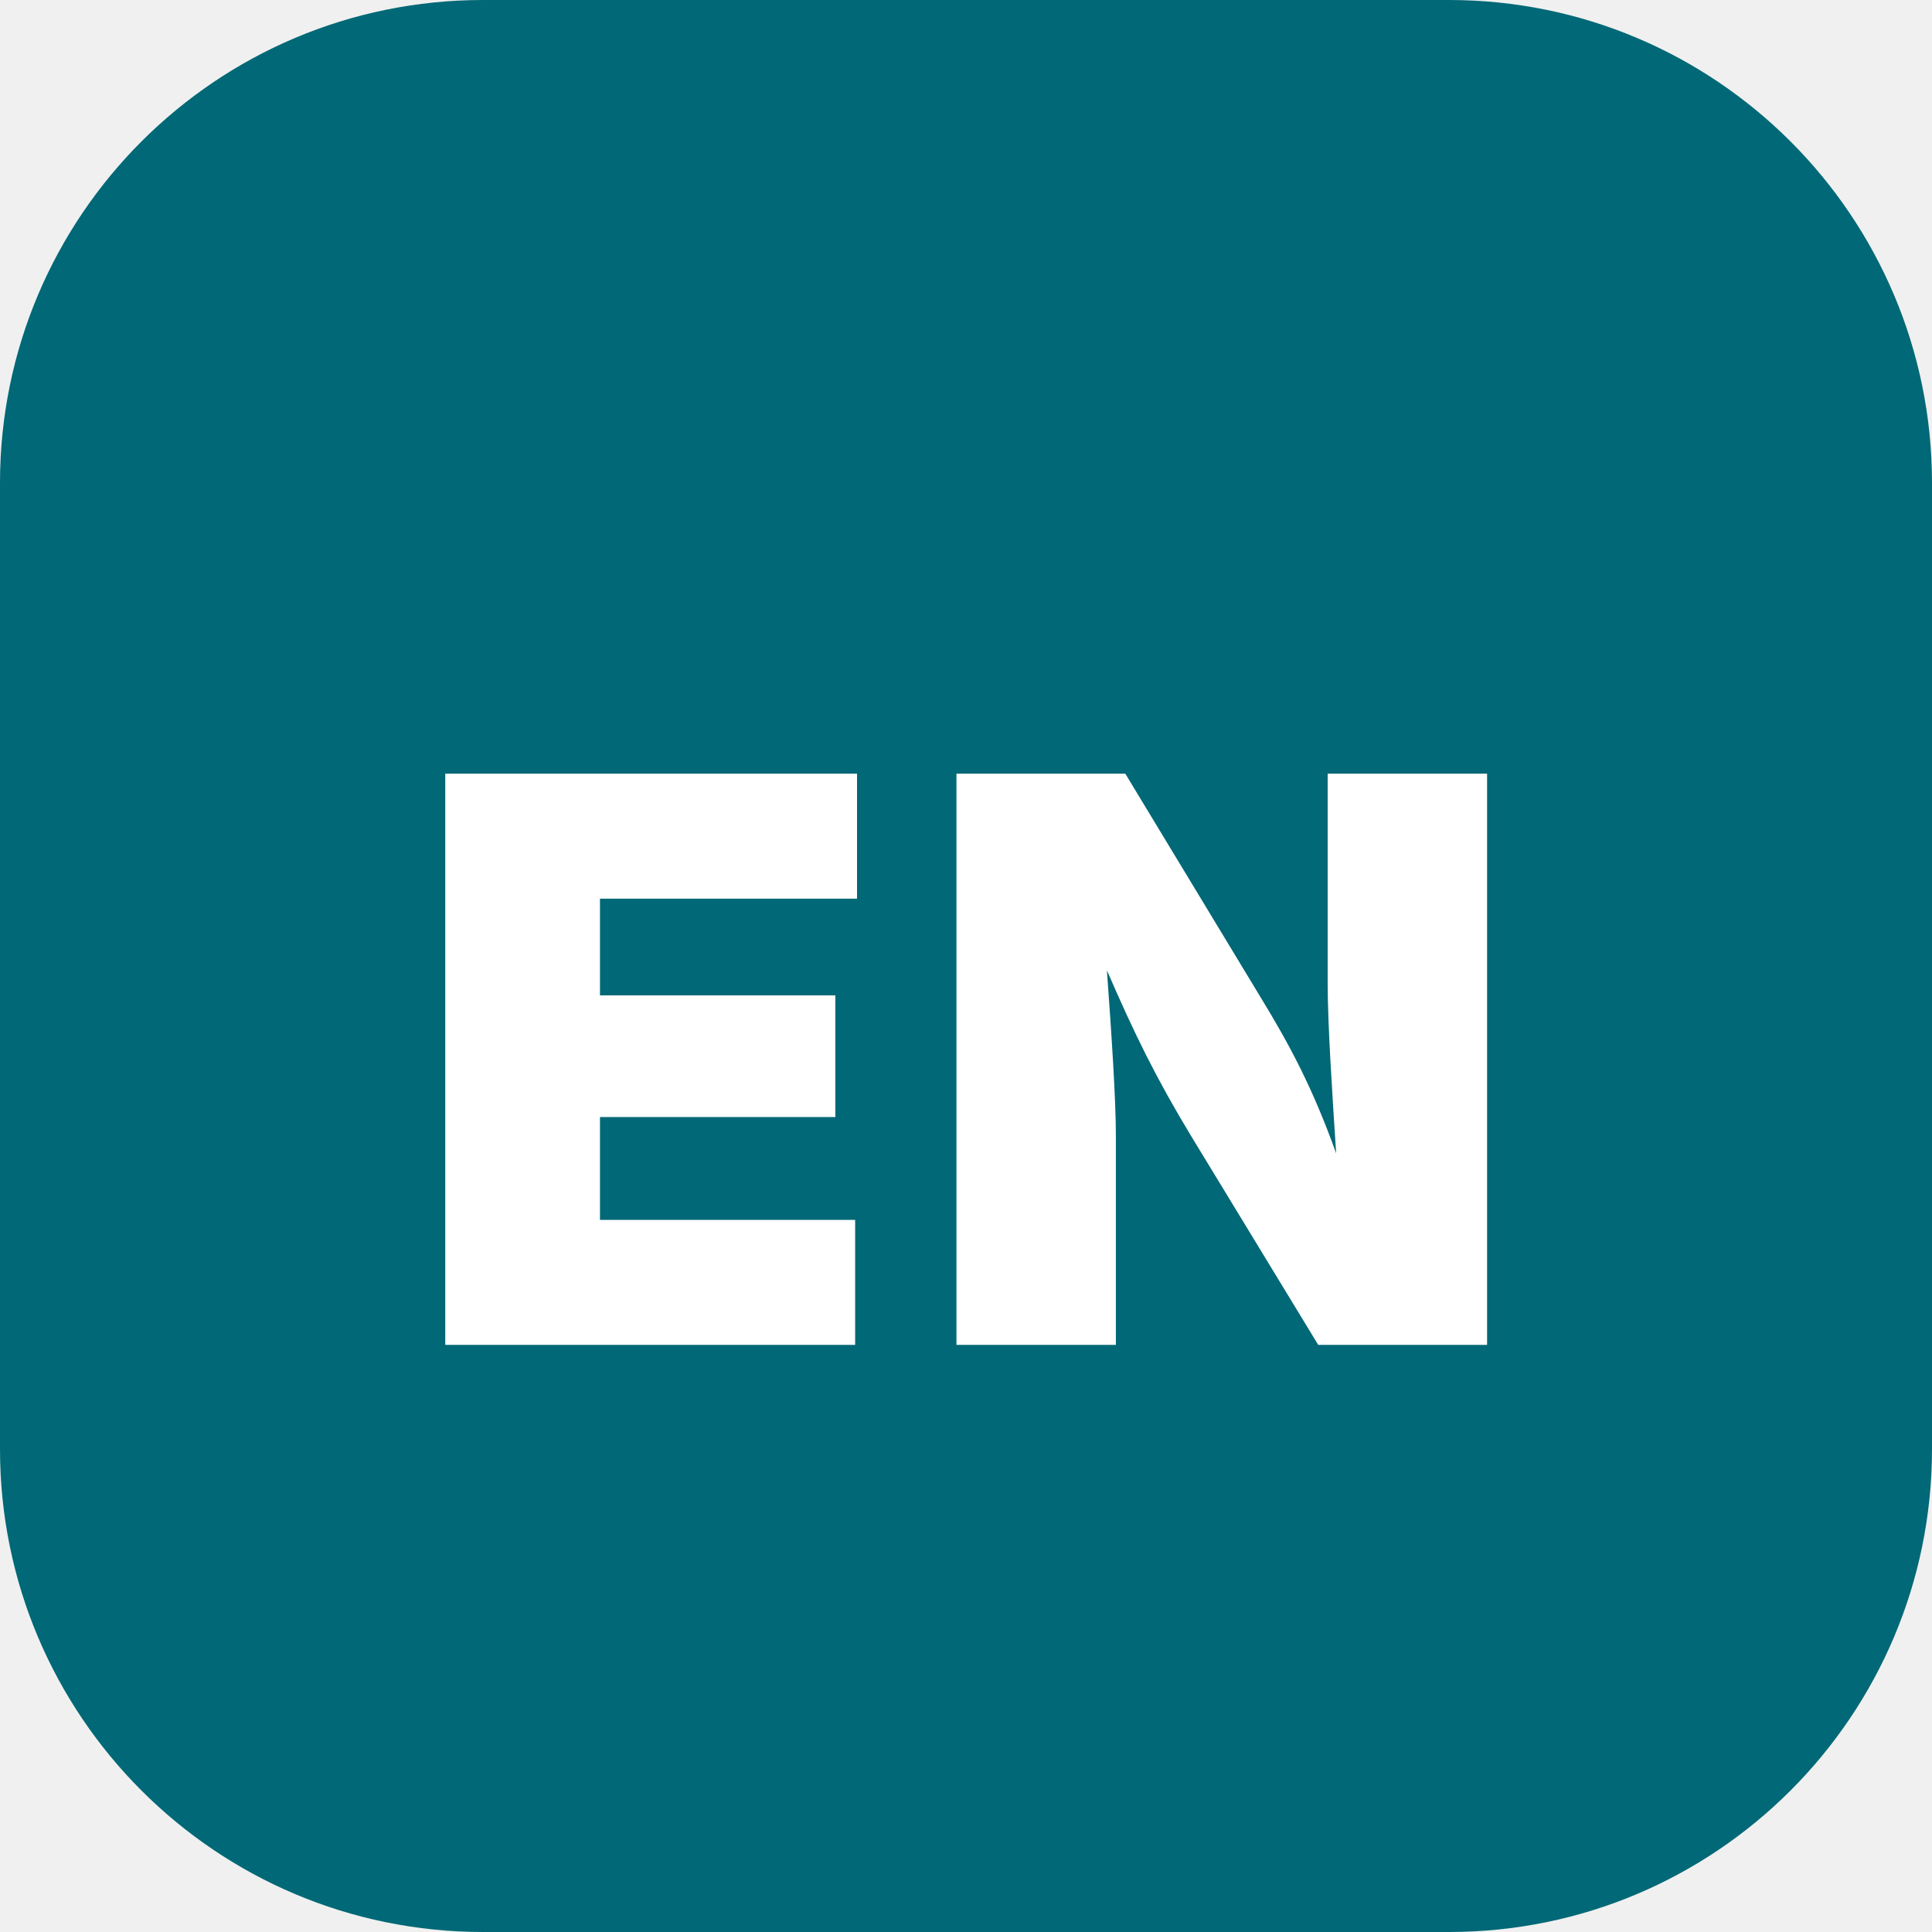
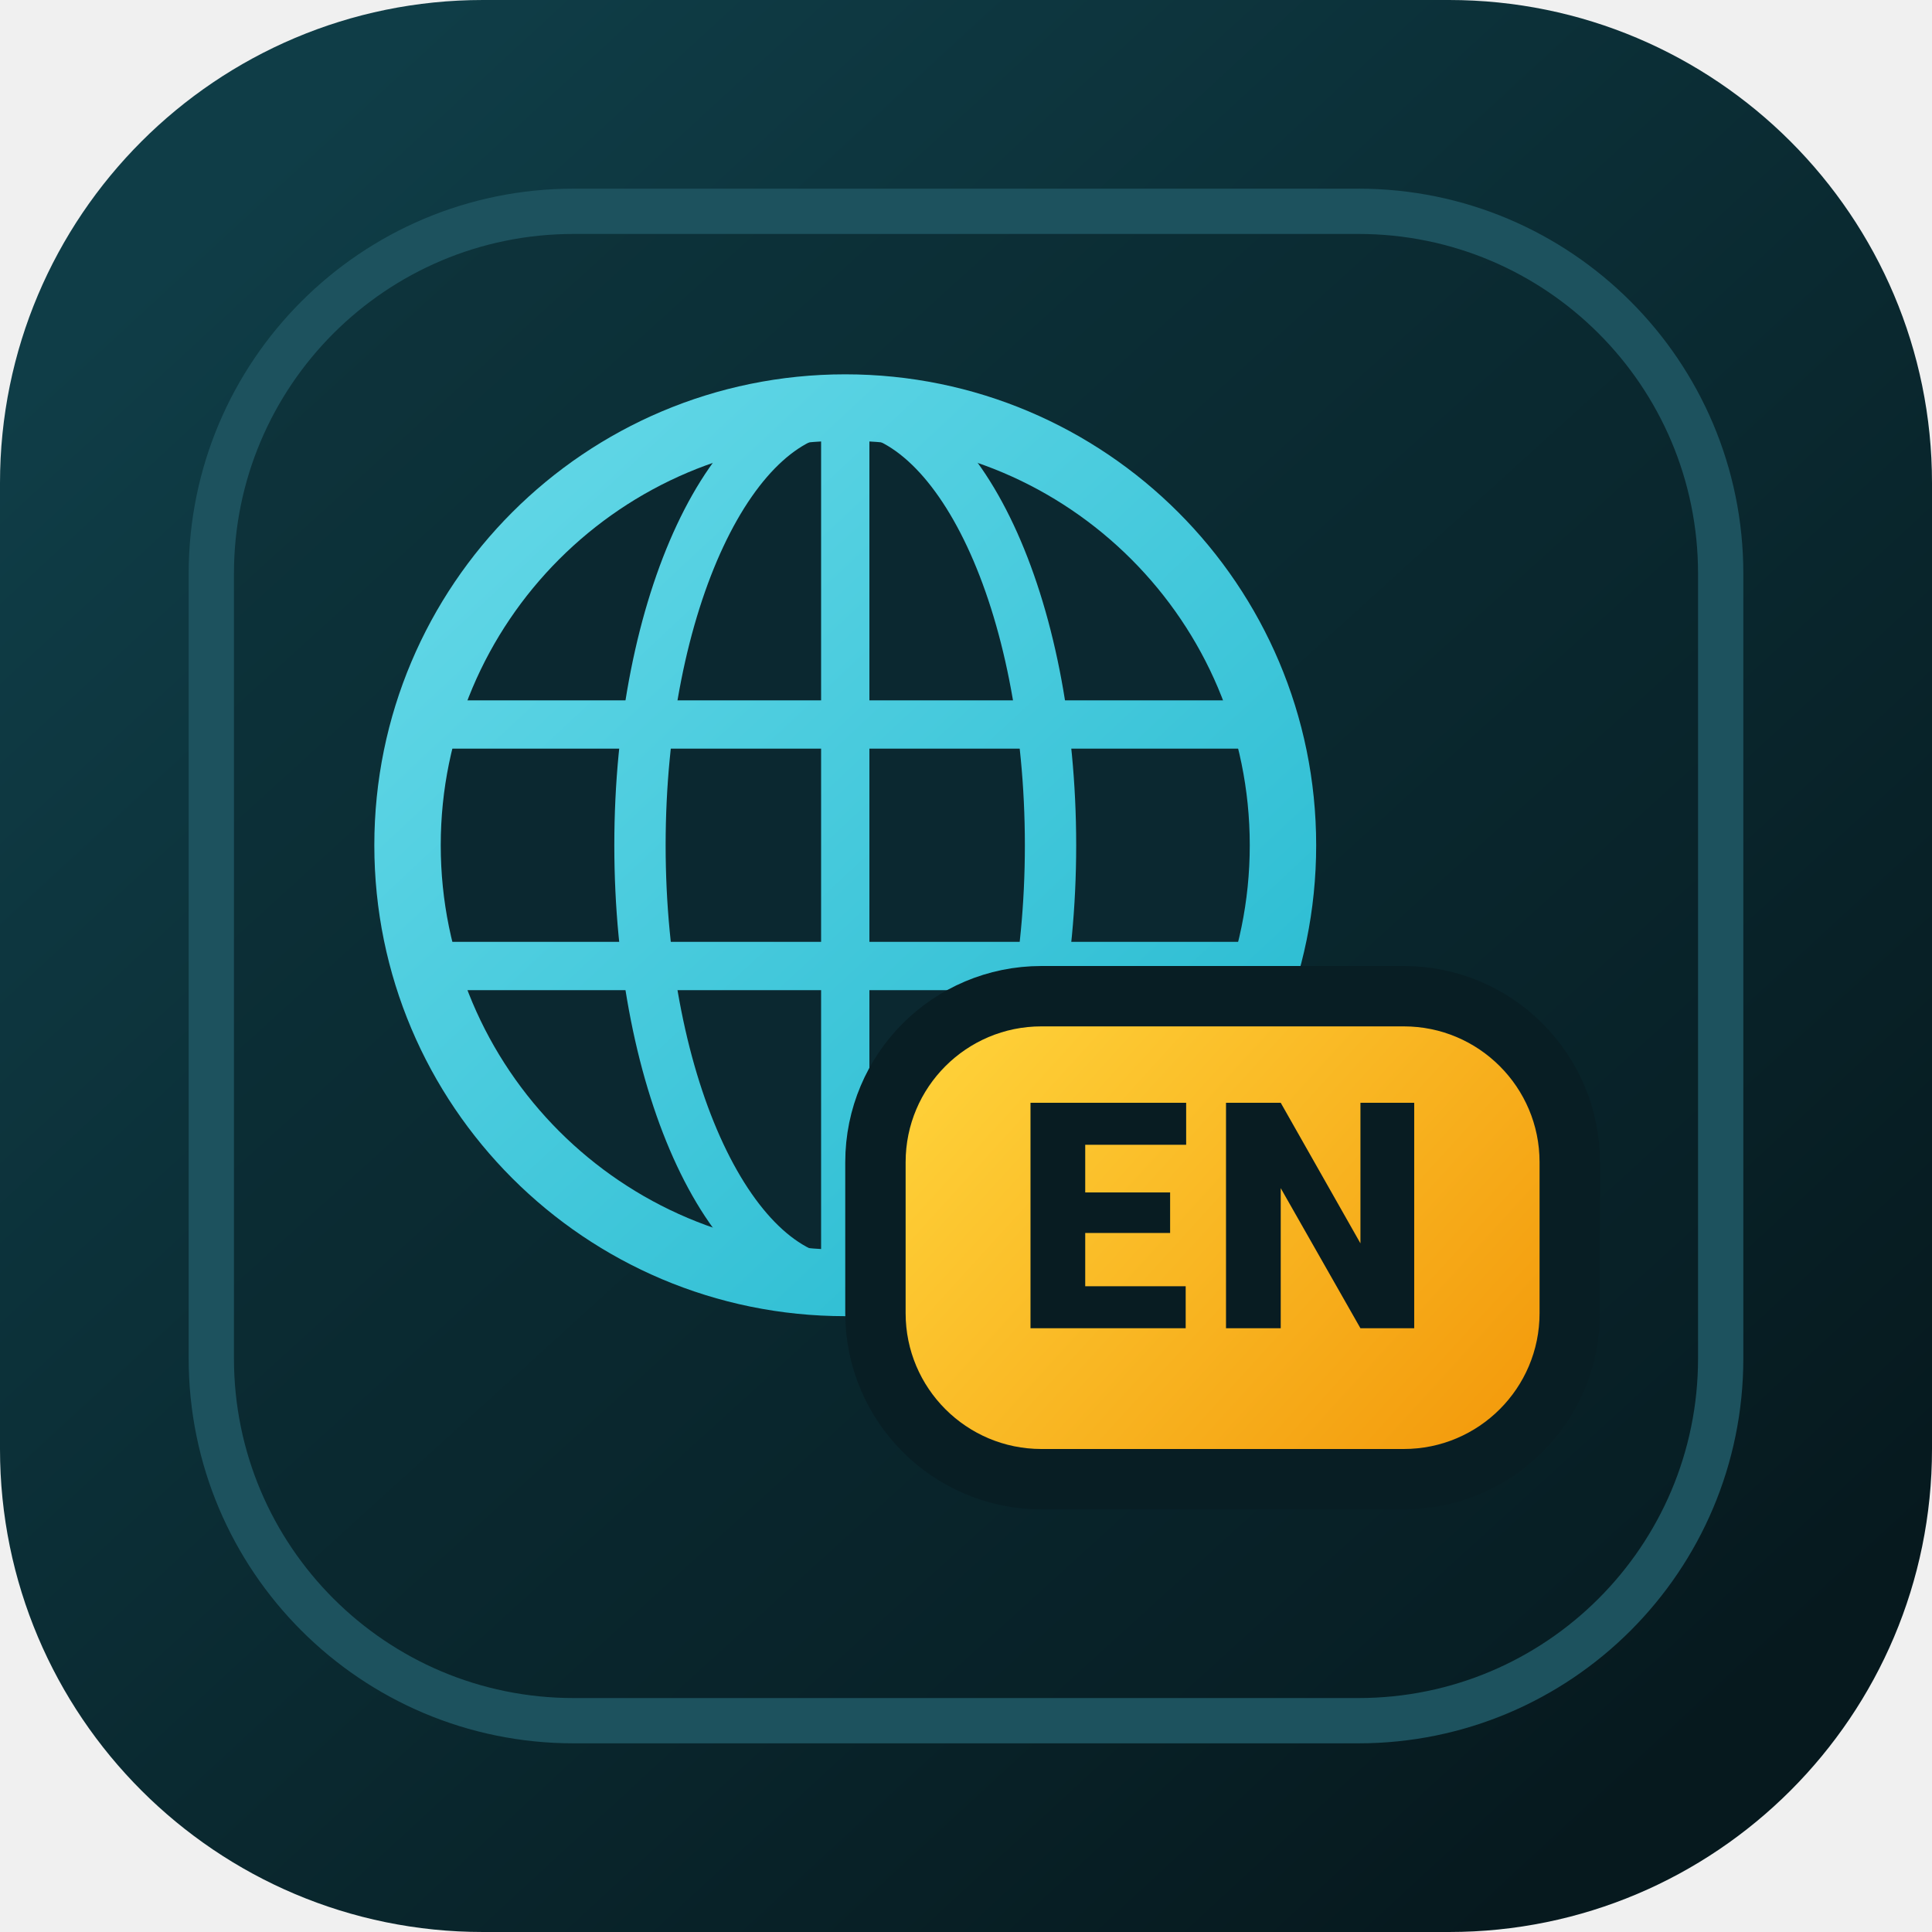
- <svg xmlns="http://www.w3.org/2000/svg" viewBox="0 0 64 64" fill="none">
-   <rect width="64" height="64" rx="16" fill="#006876" />
-   <text x="50%" y="54%" dominant-baseline="middle" text-anchor="middle" fill="#ffffff" font-family="system-ui, -apple-system, sans-serif" font-weight="900" font-size="26" letter-spacing="1">EN</text>
+ <svg xmlns="http://www.w3.org/2000/svg" viewBox="0 0 64 64">
+   <defs>
+     <linearGradient id="bg" x1="8" y1="6" x2="56" y2="58" gradientUnits="userSpaceOnUse">
+       <stop offset="0" stop-color="#0f3d47" />
+       <stop offset="0.55" stop-color="#0a2930" />
+       <stop offset="1" stop-color="#06191e" />
+     </linearGradient>
+     <linearGradient id="inner" x1="12" y1="10" x2="52" y2="54" gradientUnits="userSpaceOnUse">
+       <stop offset="0" stop-color="#0d333b" />
+       <stop offset="1" stop-color="#071e24" />
+     </linearGradient>
+     <linearGradient id="globe" x1="14" y1="14" x2="42" y2="44" gradientUnits="userSpaceOnUse">
+       <stop offset="0" stop-color="#66d9e8" />
+       <stop offset="1" stop-color="#22b8cf" />
+     </linearGradient>
+     <linearGradient id="badge" x1="32" y1="32" x2="54" y2="52" gradientUnits="userSpaceOnUse">
+       <stop offset="0" stop-color="#ffd43b" />
+       <stop offset="1" stop-color="#f08c00" />
+     </linearGradient>
+   </defs>
+   <rect width="64" height="64" rx="16" fill="url(#bg)" />
+   <rect x="7" y="7" width="50" height="50" rx="12" fill="url(#inner)" stroke="#1d525e" stroke-width="1.5" />
+   <circle cx="28" cy="28" r="14.5" fill="#0b2830" stroke="url(#globe)" stroke-width="2.2" />
+   <ellipse cx="28" cy="28" rx="6.8" ry="14.5" fill="none" stroke="url(#globe)" stroke-width="1.7" />
+   <path d="M14.2 24h27.6M14.2 32h27.6" stroke="url(#globe)" stroke-width="1.6" stroke-linecap="round" />
+   <path d="M28 13.5v29" stroke="url(#globe)" stroke-width="1.6" />
+   <rect x="29" y="33" width="23" height="16" rx="5.5" fill="url(#badge)" stroke="#081e24" stroke-width="2" />
+   <text x="40.5" y="44" text-anchor="middle" fill="#081c22" font-family="system-ui, -apple-system, 'Segoe UI', Roboto, sans-serif" font-weight="900" font-size="10.5" letter-spacing="0.6">EN</text>
</svg>
